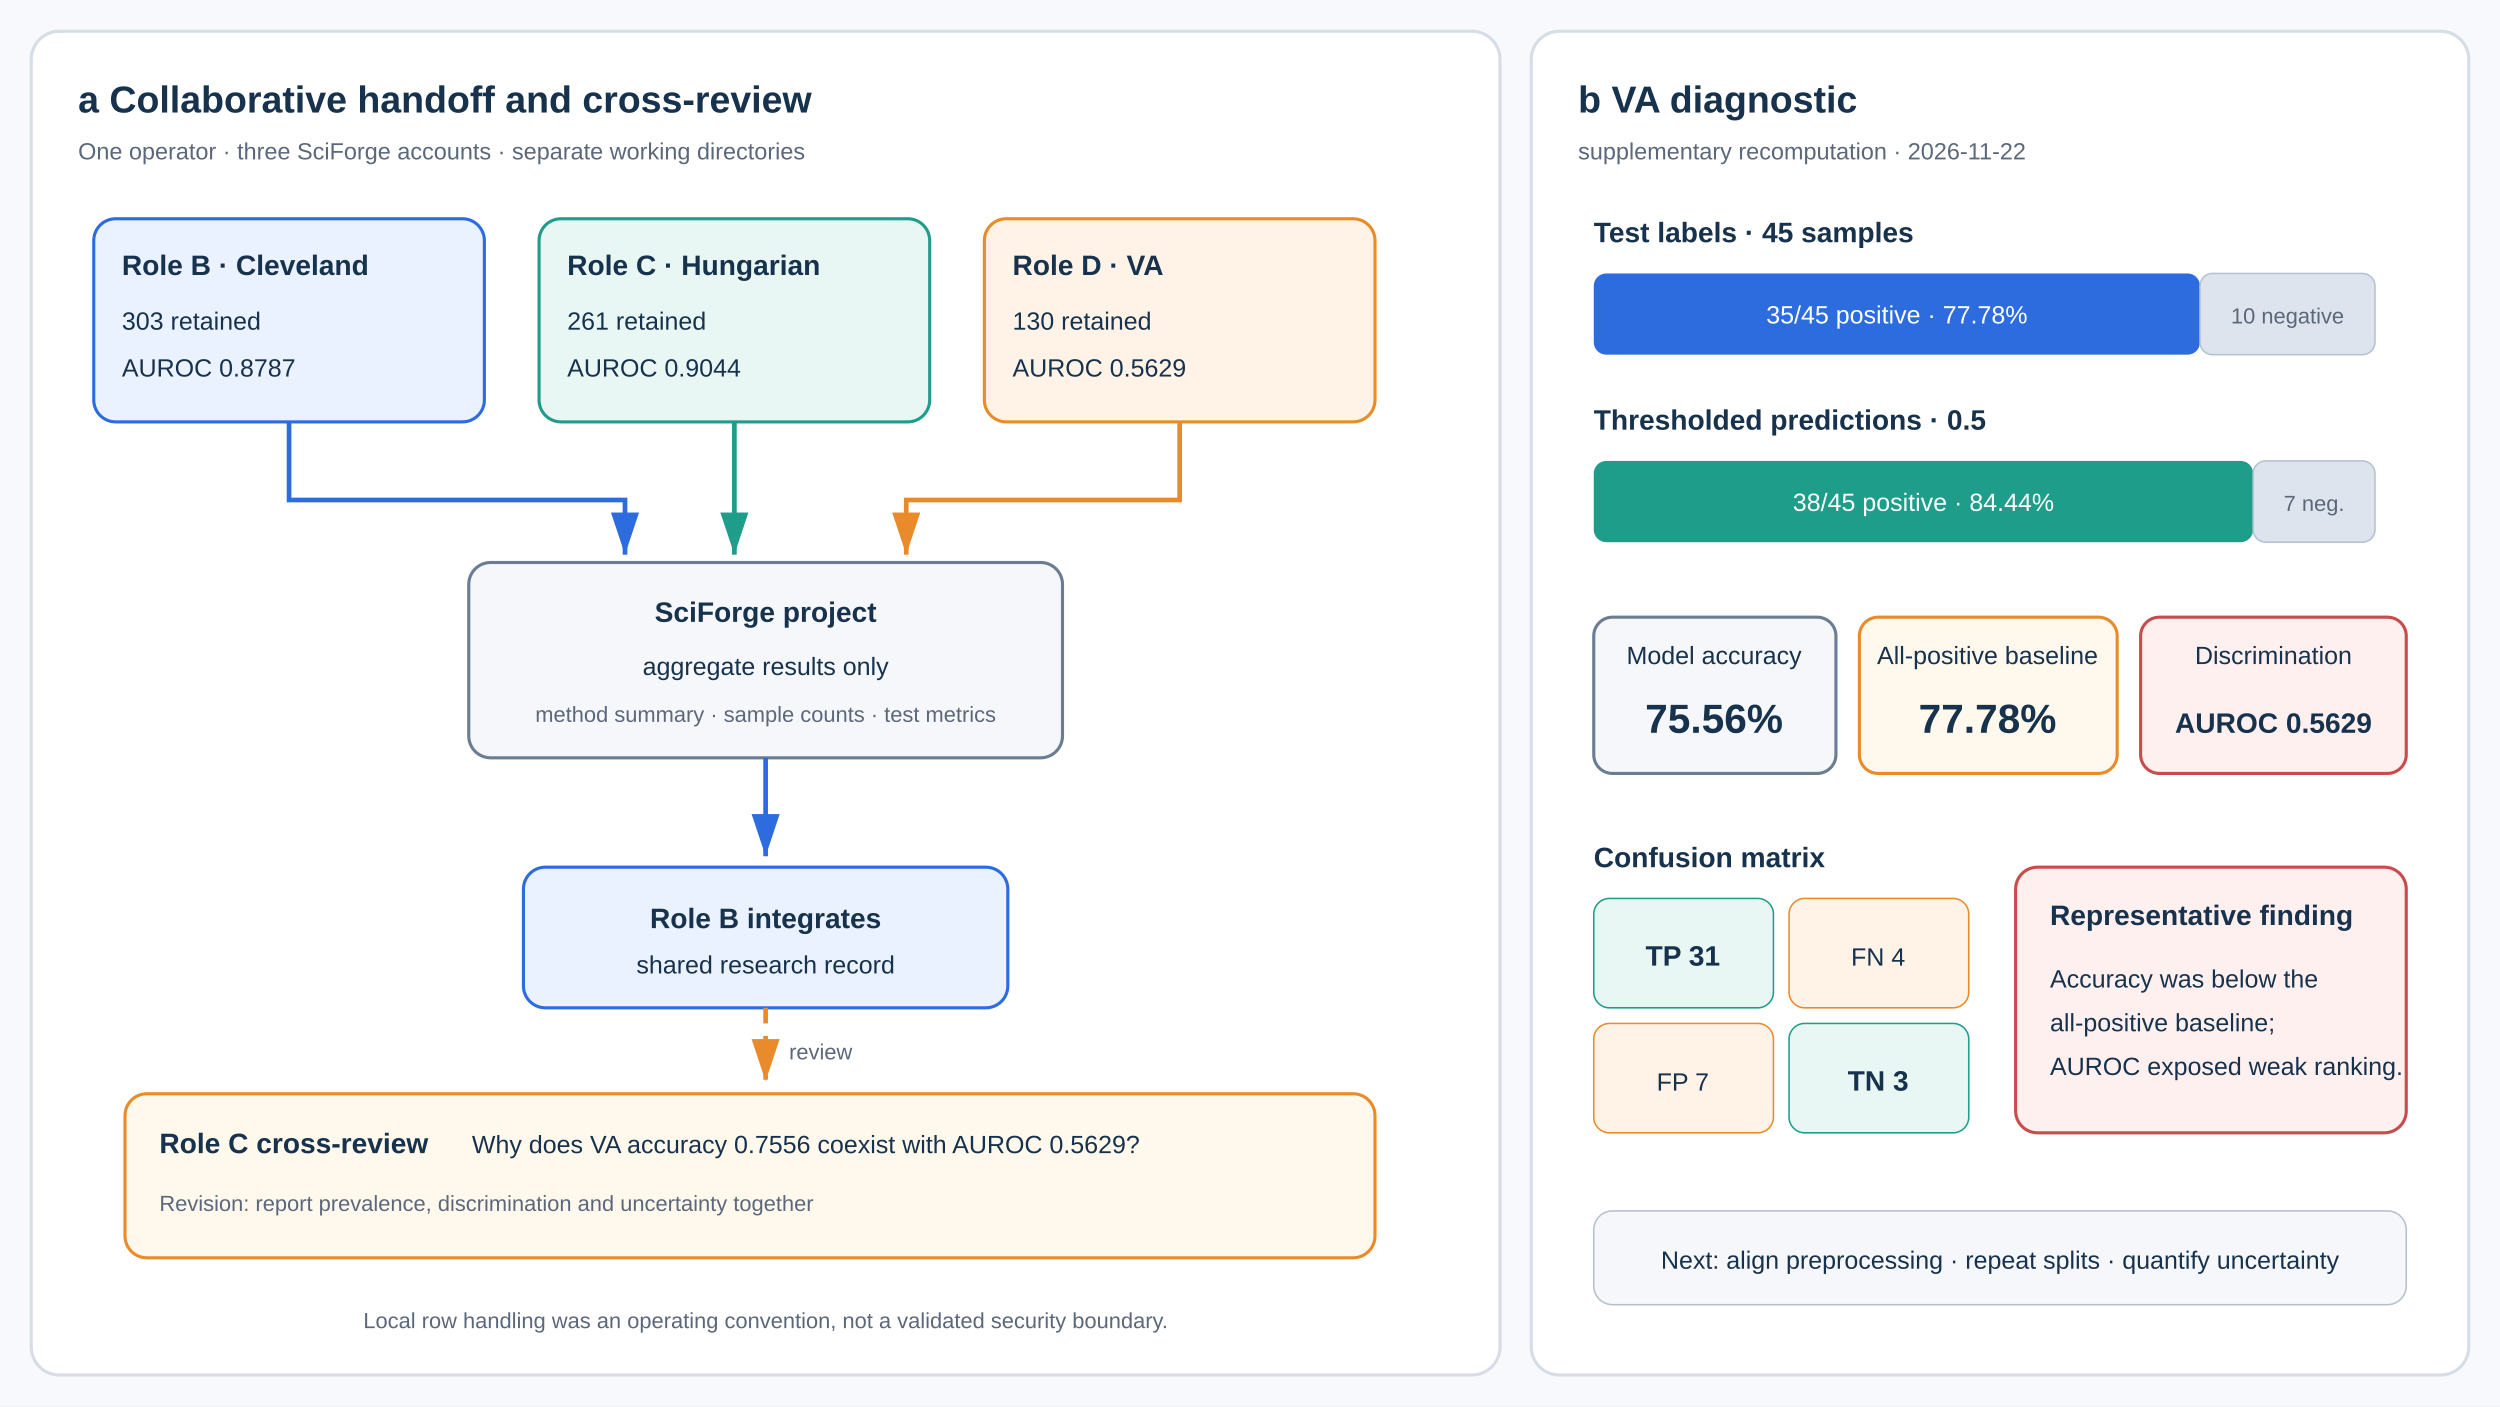
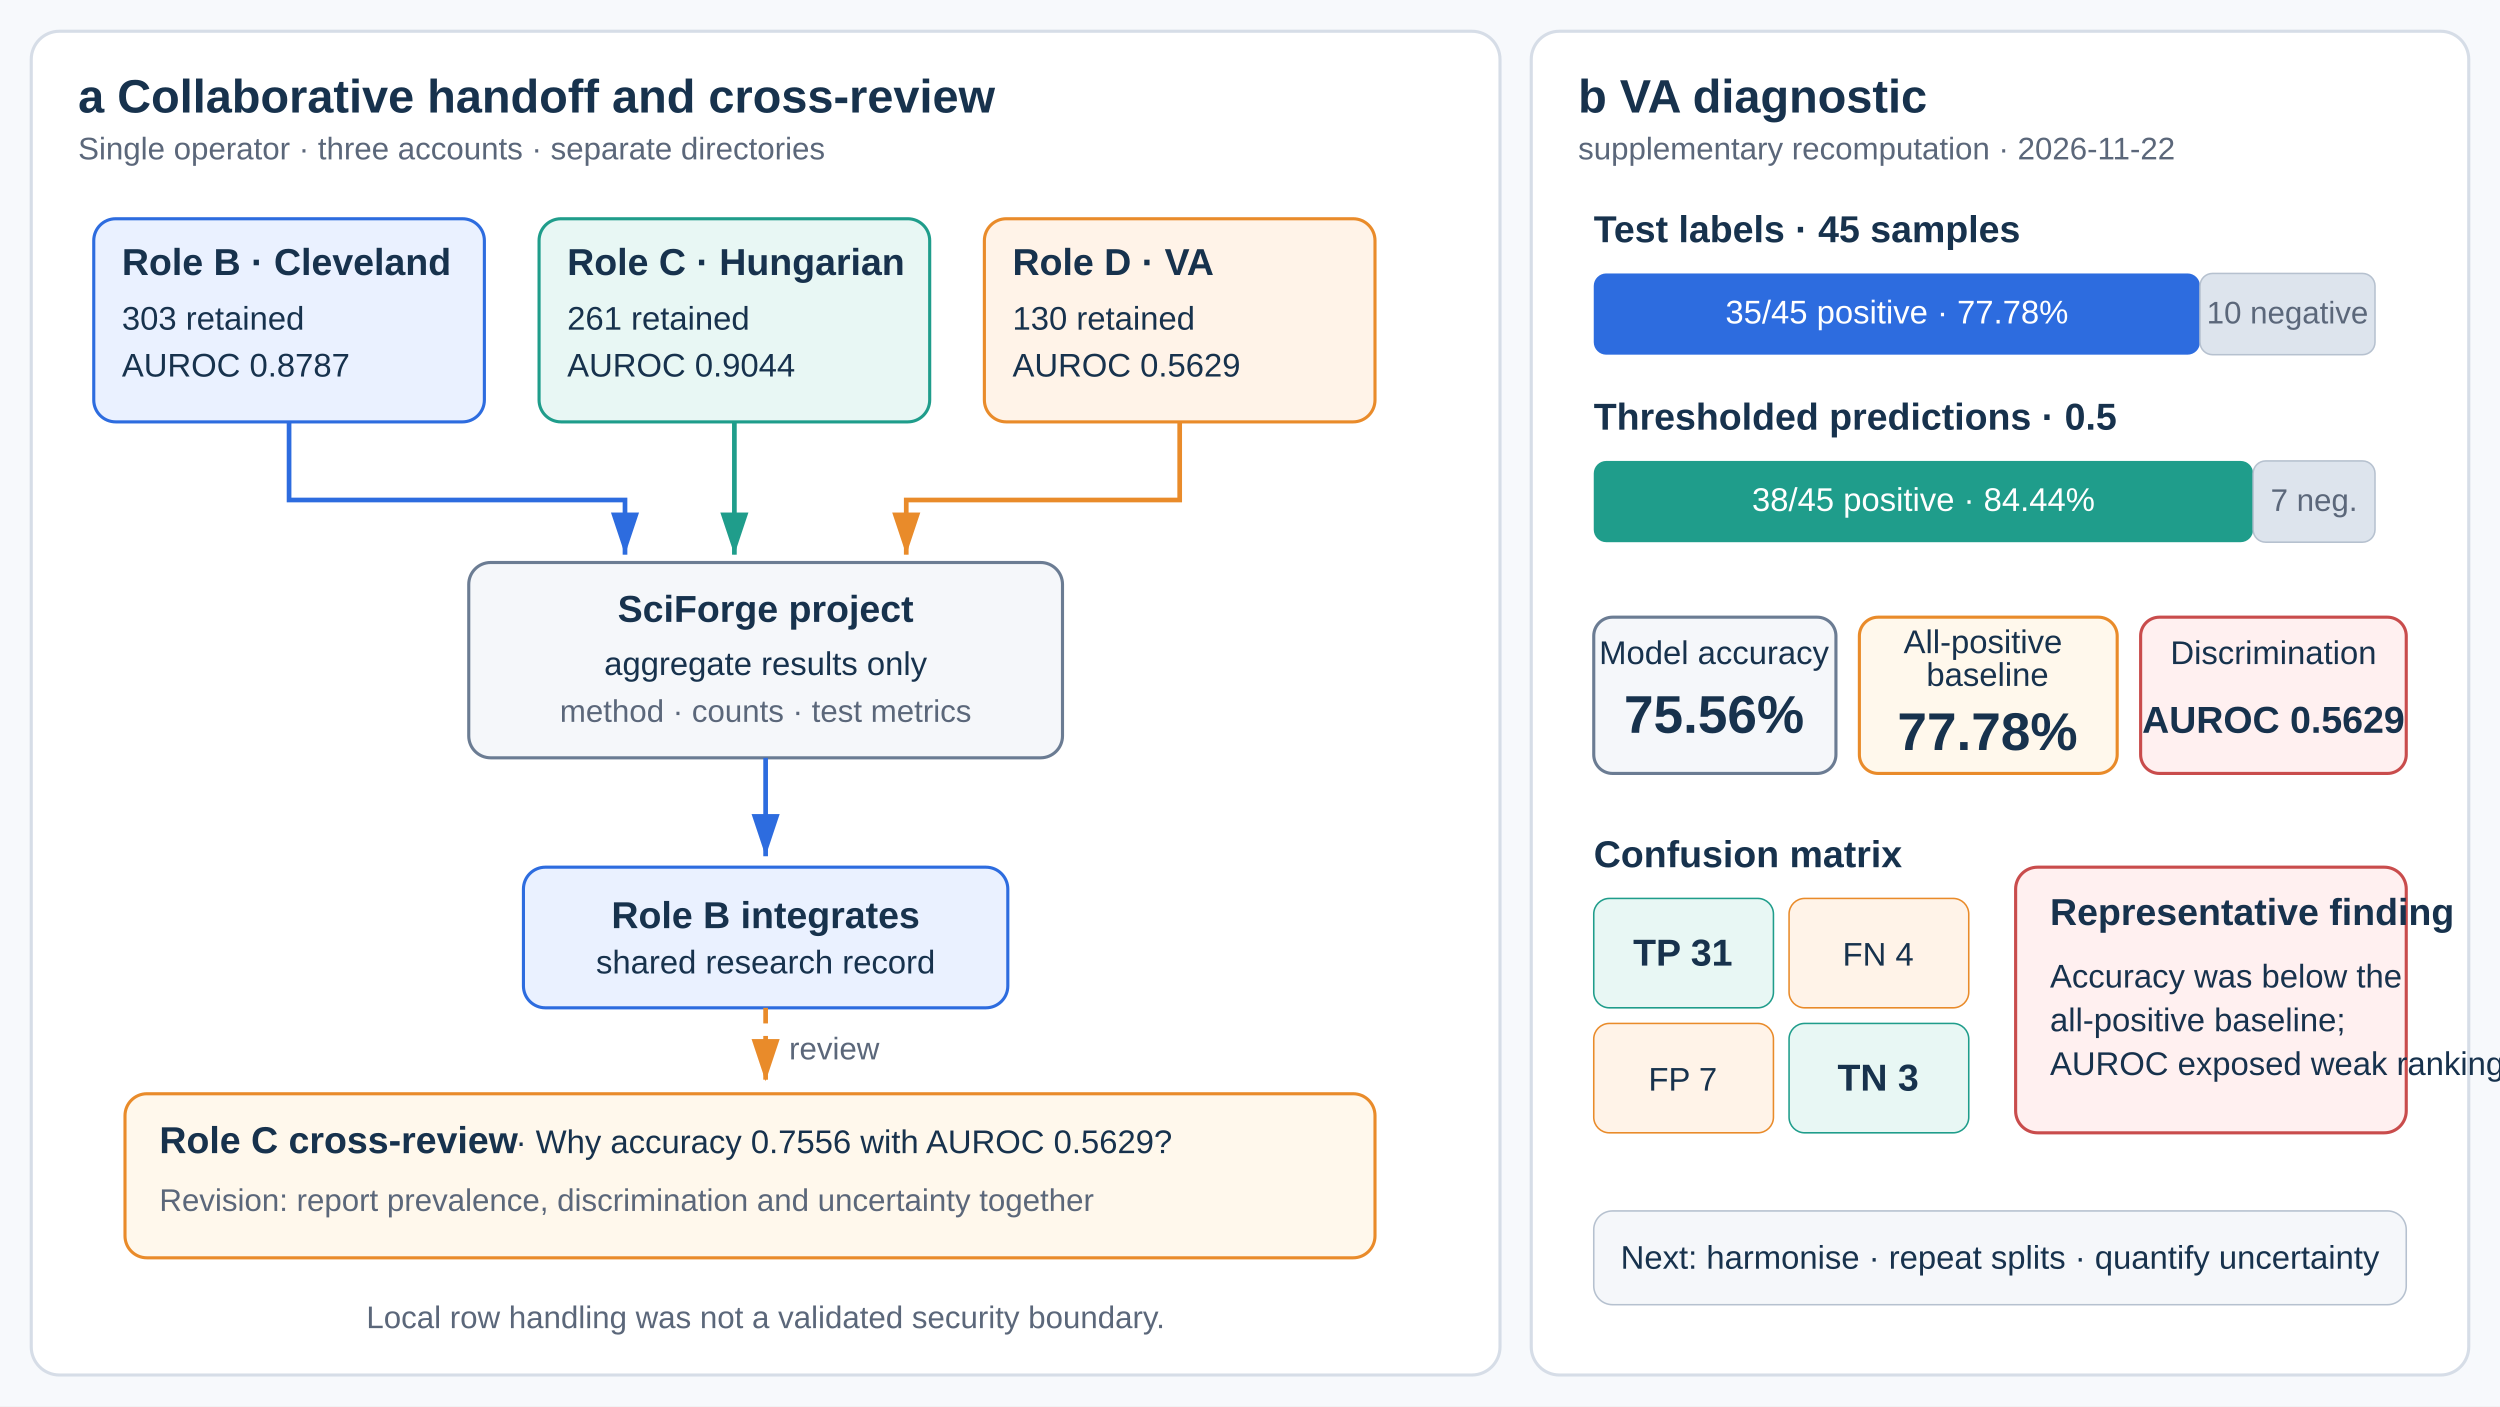
<svg xmlns="http://www.w3.org/2000/svg" width="1600" height="900" viewBox="0 0 1600 900" role="img" aria-labelledby="title desc">
  <defs>
    <style>
-       .title{font:700 24px Arial,Helvetica,sans-serif;fill:#17324D}.sub{font:15px Arial,Helvetica,sans-serif;fill:#5B677A}.h{font:700 18px Arial,Helvetica,sans-serif;fill:#17324D}.body{font:16px Arial,Helvetica,sans-serif;fill:#17324D}.small{font:14px Arial,Helvetica,sans-serif;fill:#5B677A}.white{fill:#fff}.metric{font:700 26px Arial,Helvetica,sans-serif;fill:#17324D}.center{text-anchor:middle}.left{text-anchor:start}
+       .title{font:700 30px Arial,Helvetica,sans-serif;fill:#17324D}.sub{font:20px Arial,Helvetica,sans-serif;fill:#5B677A}.h{font:700 24px Arial,Helvetica,sans-serif;fill:#17324D}.body{font:21px Arial,Helvetica,sans-serif;fill:#17324D}.small{font:20px Arial,Helvetica,sans-serif;fill:#5B677A}.white{fill:#fff}.metric{font:700 34px Arial,Helvetica,sans-serif;fill:#17324D}.center{text-anchor:middle}.left{text-anchor:start}
    </style>
    <marker id="arrow-blue" markerWidth="10" markerHeight="10" refX="9" refY="3" orient="auto" markerUnits="strokeWidth">
      <path d="M0,0 L0,6 L9,3 z" fill="#2D6CDF" />
    </marker>
    <marker id="arrow-teal" markerWidth="10" markerHeight="10" refX="9" refY="3" orient="auto" markerUnits="strokeWidth">
      <path d="M0,0 L0,6 L9,3 z" fill="#1F9D8B" />
    </marker>
    <marker id="arrow-orange" markerWidth="10" markerHeight="10" refX="9" refY="3" orient="auto" markerUnits="strokeWidth">
      <path d="M0,0 L0,6 L9,3 z" fill="#E98B2A" />
    </marker>
  </defs>
  <rect width="1600" height="900" fill="#F7F9FC" />
  <rect x="20" y="20" width="940" height="860" rx="18" fill="#fff" stroke="#D6DDE7" stroke-width="2" />
  <rect x="980" y="20" width="600" height="860" rx="18" fill="#fff" stroke="#D6DDE7" stroke-width="2" />
  <text x="50" y="72" class="title">a  Collaborative handoff and cross-review</text>
-   <text x="50" y="102" class="sub">One operator · three SciForge accounts · separate working directories</text>
+   <text x="50" y="102" class="sub">Single operator · three accounts · separate directories</text>
  <rect x="60" y="140" width="250" height="130" rx="14" fill="#EAF1FF" stroke="#2D6CDF" stroke-width="2" />
  <text x="78" y="176" class="h">Role B · Cleveland</text>
  <text x="78" y="211" class="body">303 retained</text>
  <text x="78" y="241" class="body">AUROC 0.8787</text>
  <rect x="345" y="140" width="250" height="130" rx="14" fill="#E8F7F4" stroke="#1F9D8B" stroke-width="2" />
  <text x="363" y="176" class="h">Role C · Hungarian</text>
  <text x="363" y="211" class="body">261 retained</text>
  <text x="363" y="241" class="body">AUROC 0.9044</text>
  <rect x="630" y="140" width="250" height="130" rx="14" fill="#FFF3E8" stroke="#E98B2A" stroke-width="2" />
  <text x="648" y="176" class="h">Role D · VA</text>
  <text x="648" y="211" class="body">130 retained</text>
  <text x="648" y="241" class="body">AUROC 0.5629</text>
  <path d="M185 270 V320 H400 V355" fill="none" stroke="#2D6CDF" stroke-width="3" marker-end="url(#arrow-blue)" />
  <path d="M470 270 V355" fill="none" stroke="#1F9D8B" stroke-width="3" marker-end="url(#arrow-teal)" />
  <path d="M755 270 V320 H580 V355" fill="none" stroke="#E98B2A" stroke-width="3" marker-end="url(#arrow-orange)" />
  <rect x="300" y="360" width="380" height="125" rx="14" fill="#F5F7FA" stroke="#6B7C93" stroke-width="2" />
  <text x="490" y="398" class="h center">SciForge project</text>
  <text x="490" y="432" class="body center">aggregate results only</text>
-   <text x="490" y="462" class="small center">method summary · sample counts · test metrics</text>
+   <text x="490" y="462" class="small center">method · counts · test metrics</text>
  <path d="M490 485 V548" fill="none" stroke="#2D6CDF" stroke-width="3" marker-end="url(#arrow-blue)" />
  <rect x="335" y="555" width="310" height="90" rx="14" fill="#EAF1FF" stroke="#2D6CDF" stroke-width="2" />
  <text x="490" y="594" class="h center">Role B integrates</text>
  <text x="490" y="623" class="body center">shared research record</text>
  <path d="M490 645 V692" fill="none" stroke="#E98B2A" stroke-width="3" stroke-dasharray="10 8" marker-end="url(#arrow-orange)" />
  <text x="505" y="678" class="small">review</text>
  <rect x="80" y="700" width="800" height="105" rx="14" fill="#FFF8EC" stroke="#E98B2A" stroke-width="2" />
  <text x="102" y="738" class="h">Role C cross-review</text>
-   <text x="302" y="738" class="body">Why does VA accuracy 0.7556 coexist with AUROC 0.5629?</text>
+   <text x="330" y="738" class="body">· Why accuracy 0.7556 with AUROC 0.5629?</text>
  <text x="102" y="775" class="small">Revision: report prevalence, discrimination and uncertainty together</text>
-   <text x="490" y="850" class="small center" font-style="italic">Local row handling was an operating convention, not a validated security boundary.</text>
+   <text x="490" y="850" class="small center" font-style="italic">Local row handling was not a validated security boundary.</text>
  <text x="1010" y="72" class="title">b  VA diagnostic</text>
  <text x="1010" y="102" class="sub">supplementary recomputation · 2026-11-22</text>
  <text x="1020" y="155" class="h">Test labels · 45 samples</text>
  <rect x="1020" y="175" width="388" height="52" rx="8" fill="#2D6CDF" />
  <rect x="1408" y="175" width="112" height="52" rx="8" fill="#DDE4ED" stroke="#B6C1CF" />
  <text x="1214" y="207" class="body white center">35/45 positive · 77.78%</text>
  <text x="1464" y="207" class="small center" fill="#17324D">10 negative</text>
  <text x="1020" y="275" class="h">Thresholded predictions · 0.5</text>
  <rect x="1020" y="295" width="422" height="52" rx="8" fill="#1F9D8B" />
  <rect x="1442" y="295" width="78" height="52" rx="8" fill="#DDE4ED" stroke="#B6C1CF" />
  <text x="1231" y="327" class="body white center">38/45 positive · 84.44%</text>
  <text x="1481" y="327" class="small center" fill="#17324D">7 neg.</text>
  <rect x="1020" y="395" width="155" height="100" rx="12" fill="#F5F7FA" stroke="#6B7C93" stroke-width="2" />
  <text x="1097" y="425" class="body center">Model accuracy</text>
  <text x="1097" y="469" class="metric center">75.56%</text>
  <rect x="1190" y="395" width="165" height="100" rx="12" fill="#FFF8EC" stroke="#E98B2A" stroke-width="2" />
-   <text x="1272" y="425" class="body center">All-positive baseline</text>
-   <text x="1272" y="469" class="metric center">77.78%</text>
+   <text x="1272" y="418" class="body center">
+     <tspan x="1272">All-positive</tspan>
+     <tspan x="1272" dy="21">baseline</tspan>
+   </text>
+   <text x="1272" y="480" class="metric center">77.78%</text>
  <rect x="1370" y="395" width="170" height="100" rx="12" fill="#FFF0F0" stroke="#C94C4C" stroke-width="2" />
  <text x="1455" y="425" class="body center">Discrimination</text>
  <text x="1455" y="469" class="h center">AUROC 0.5629</text>
  <text x="1020" y="555" class="h">Confusion matrix</text>
  <rect x="1020" y="575" width="115" height="70" rx="10" fill="#E8F7F4" stroke="#1F9D8B" />
  <rect x="1145" y="575" width="115" height="70" rx="10" fill="#FFF3E8" stroke="#E98B2A" />
  <rect x="1020" y="655" width="115" height="70" rx="10" fill="#FFF3E8" stroke="#E98B2A" />
  <rect x="1145" y="655" width="115" height="70" rx="10" fill="#E8F7F4" stroke="#1F9D8B" />
  <text x="1077" y="618" class="h center">TP 31</text>
  <text x="1202" y="618" class="body center">FN 4</text>
  <text x="1077" y="698" class="body center">FP 7</text>
  <text x="1202" y="698" class="h center">TN 3</text>
  <rect x="1290" y="555" width="250" height="170" rx="14" fill="#FFF0F0" stroke="#C94C4C" stroke-width="2" />
  <text x="1312" y="592" class="h">Representative finding</text>
  <text x="1312" y="632" class="body">
    <tspan x="1312" dy="0">Accuracy was below the</tspan>
    <tspan x="1312" dy="28">all-positive baseline;</tspan>
    <tspan x="1312" dy="28">AUROC exposed weak ranking.</tspan>
  </text>
  <rect x="1020" y="775" width="520" height="60" rx="12" fill="#F5F7FA" stroke="#B6C1CF" />
-   <text x="1280" y="812" class="body center">Next: align preprocessing · repeat splits · quantify uncertainty</text>
+   <text x="1280" y="812" class="body center">Next: harmonise · repeat splits · quantify uncertainty</text>
</svg>
